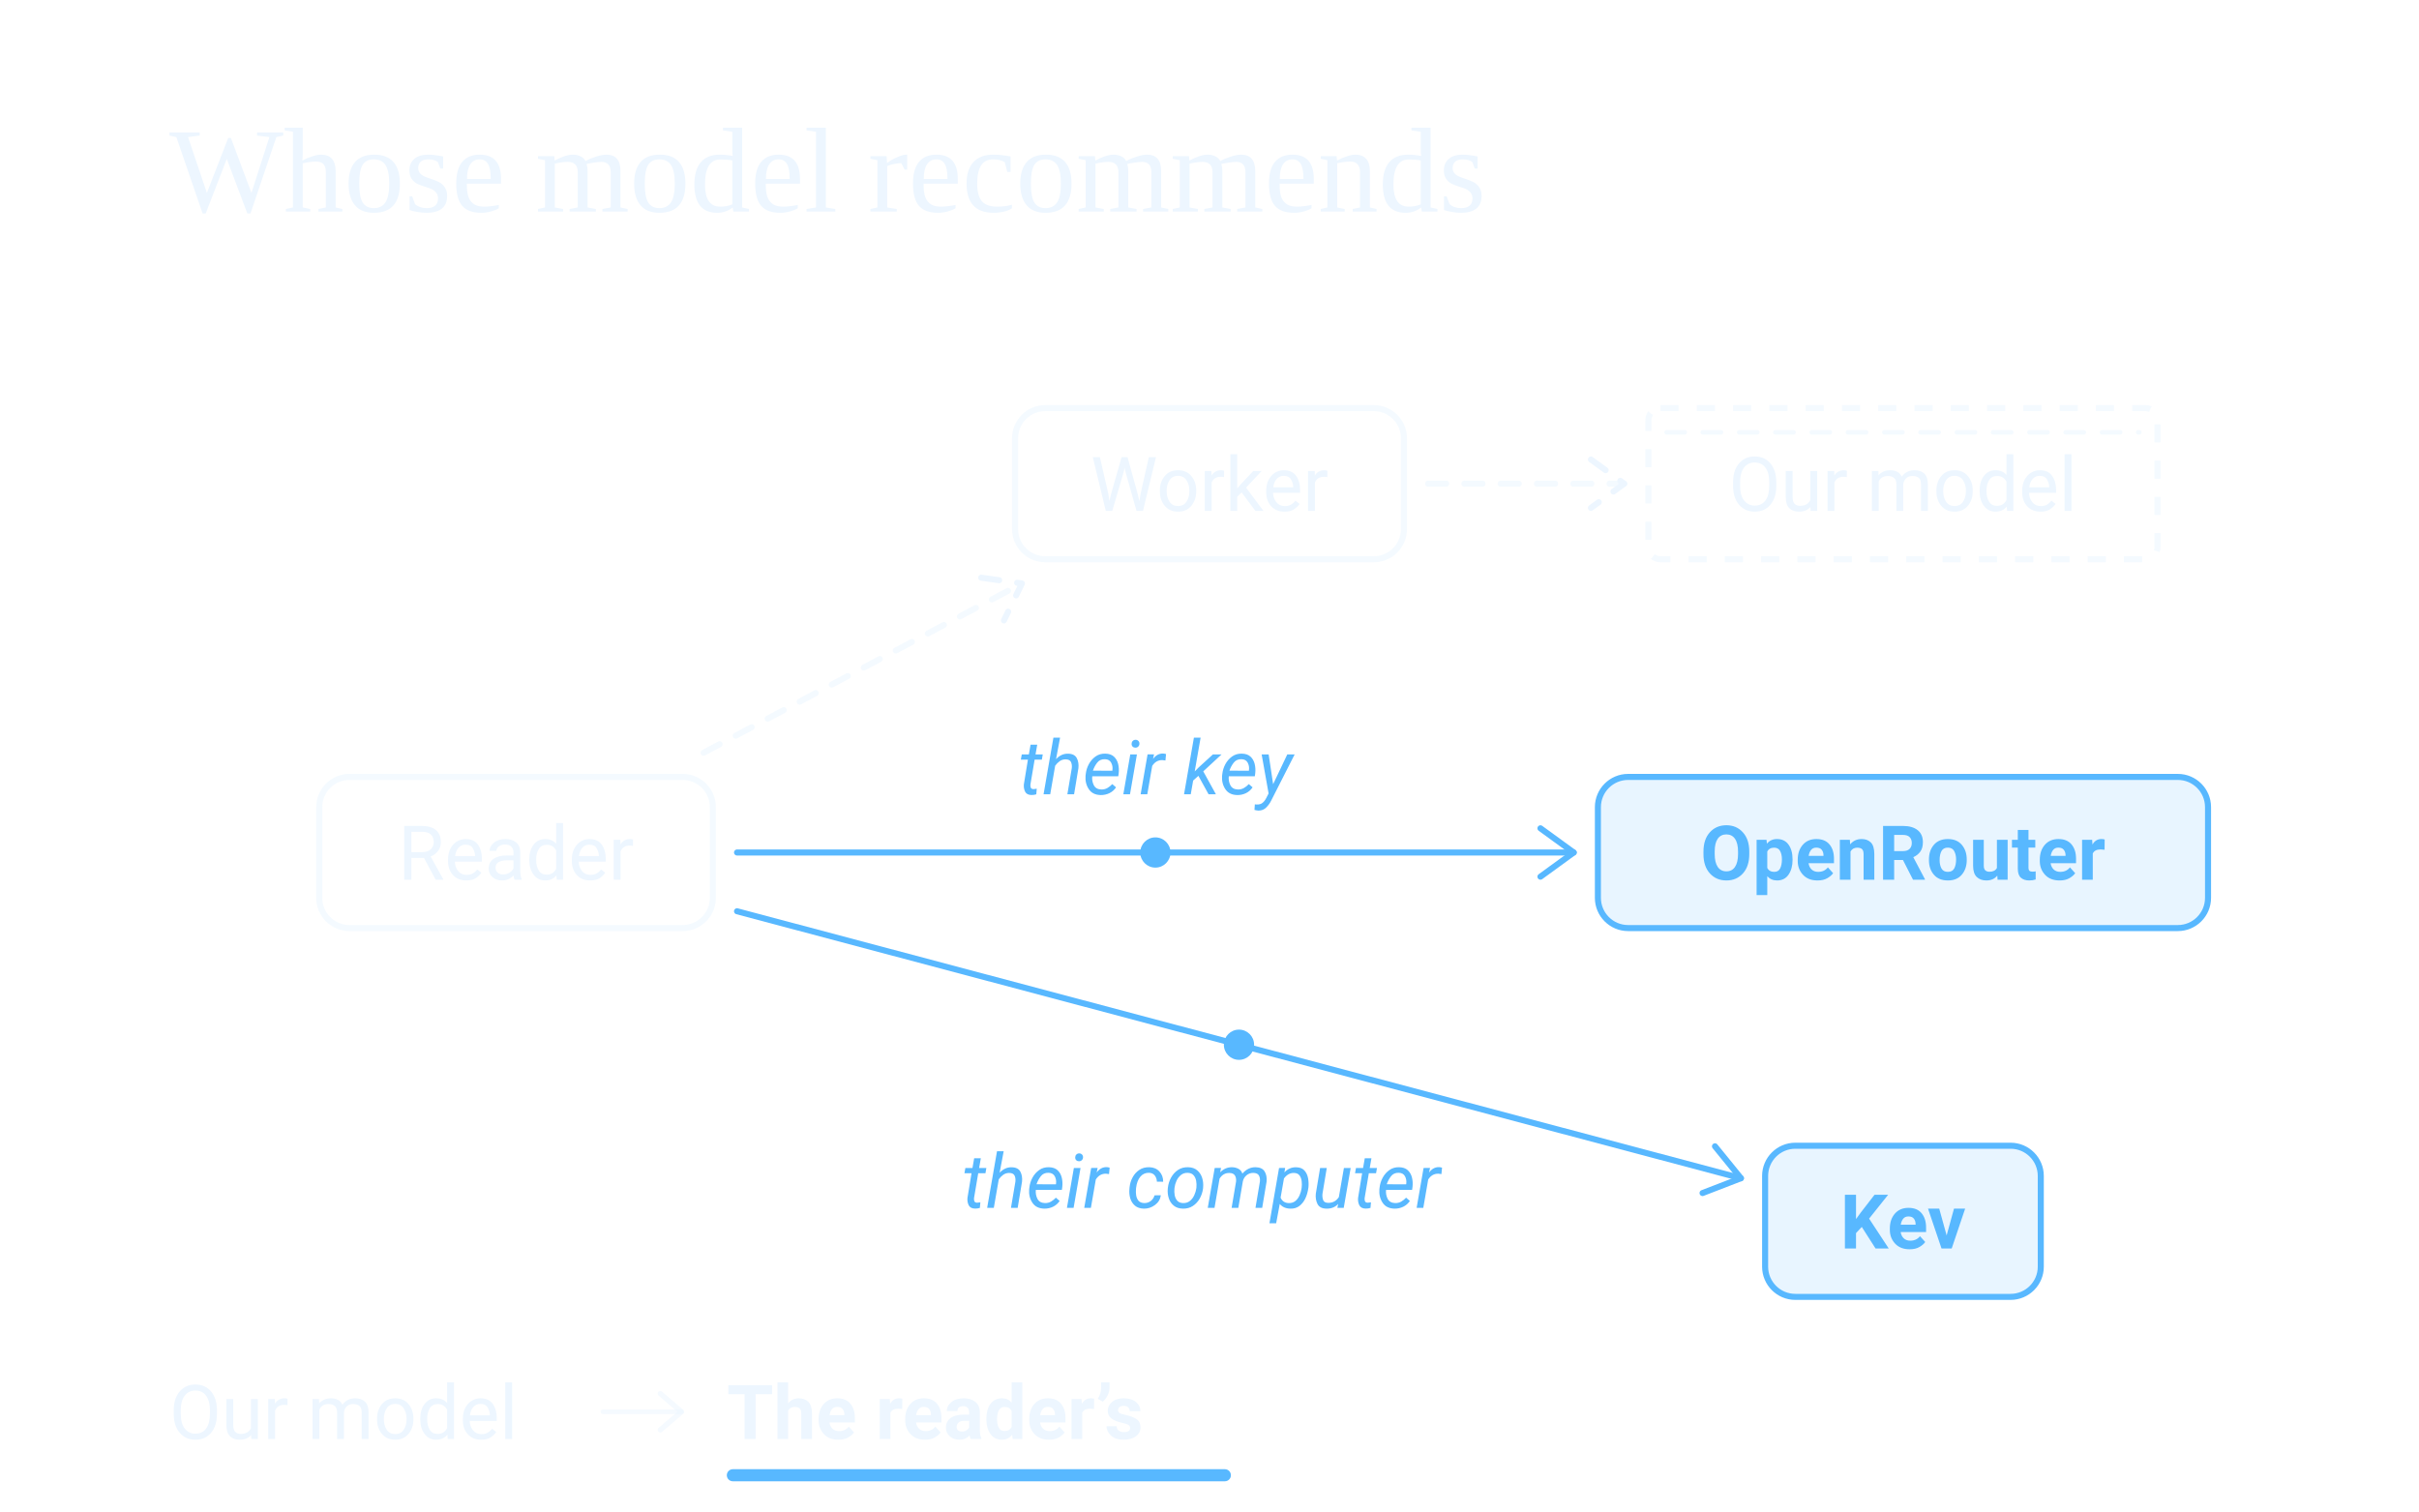
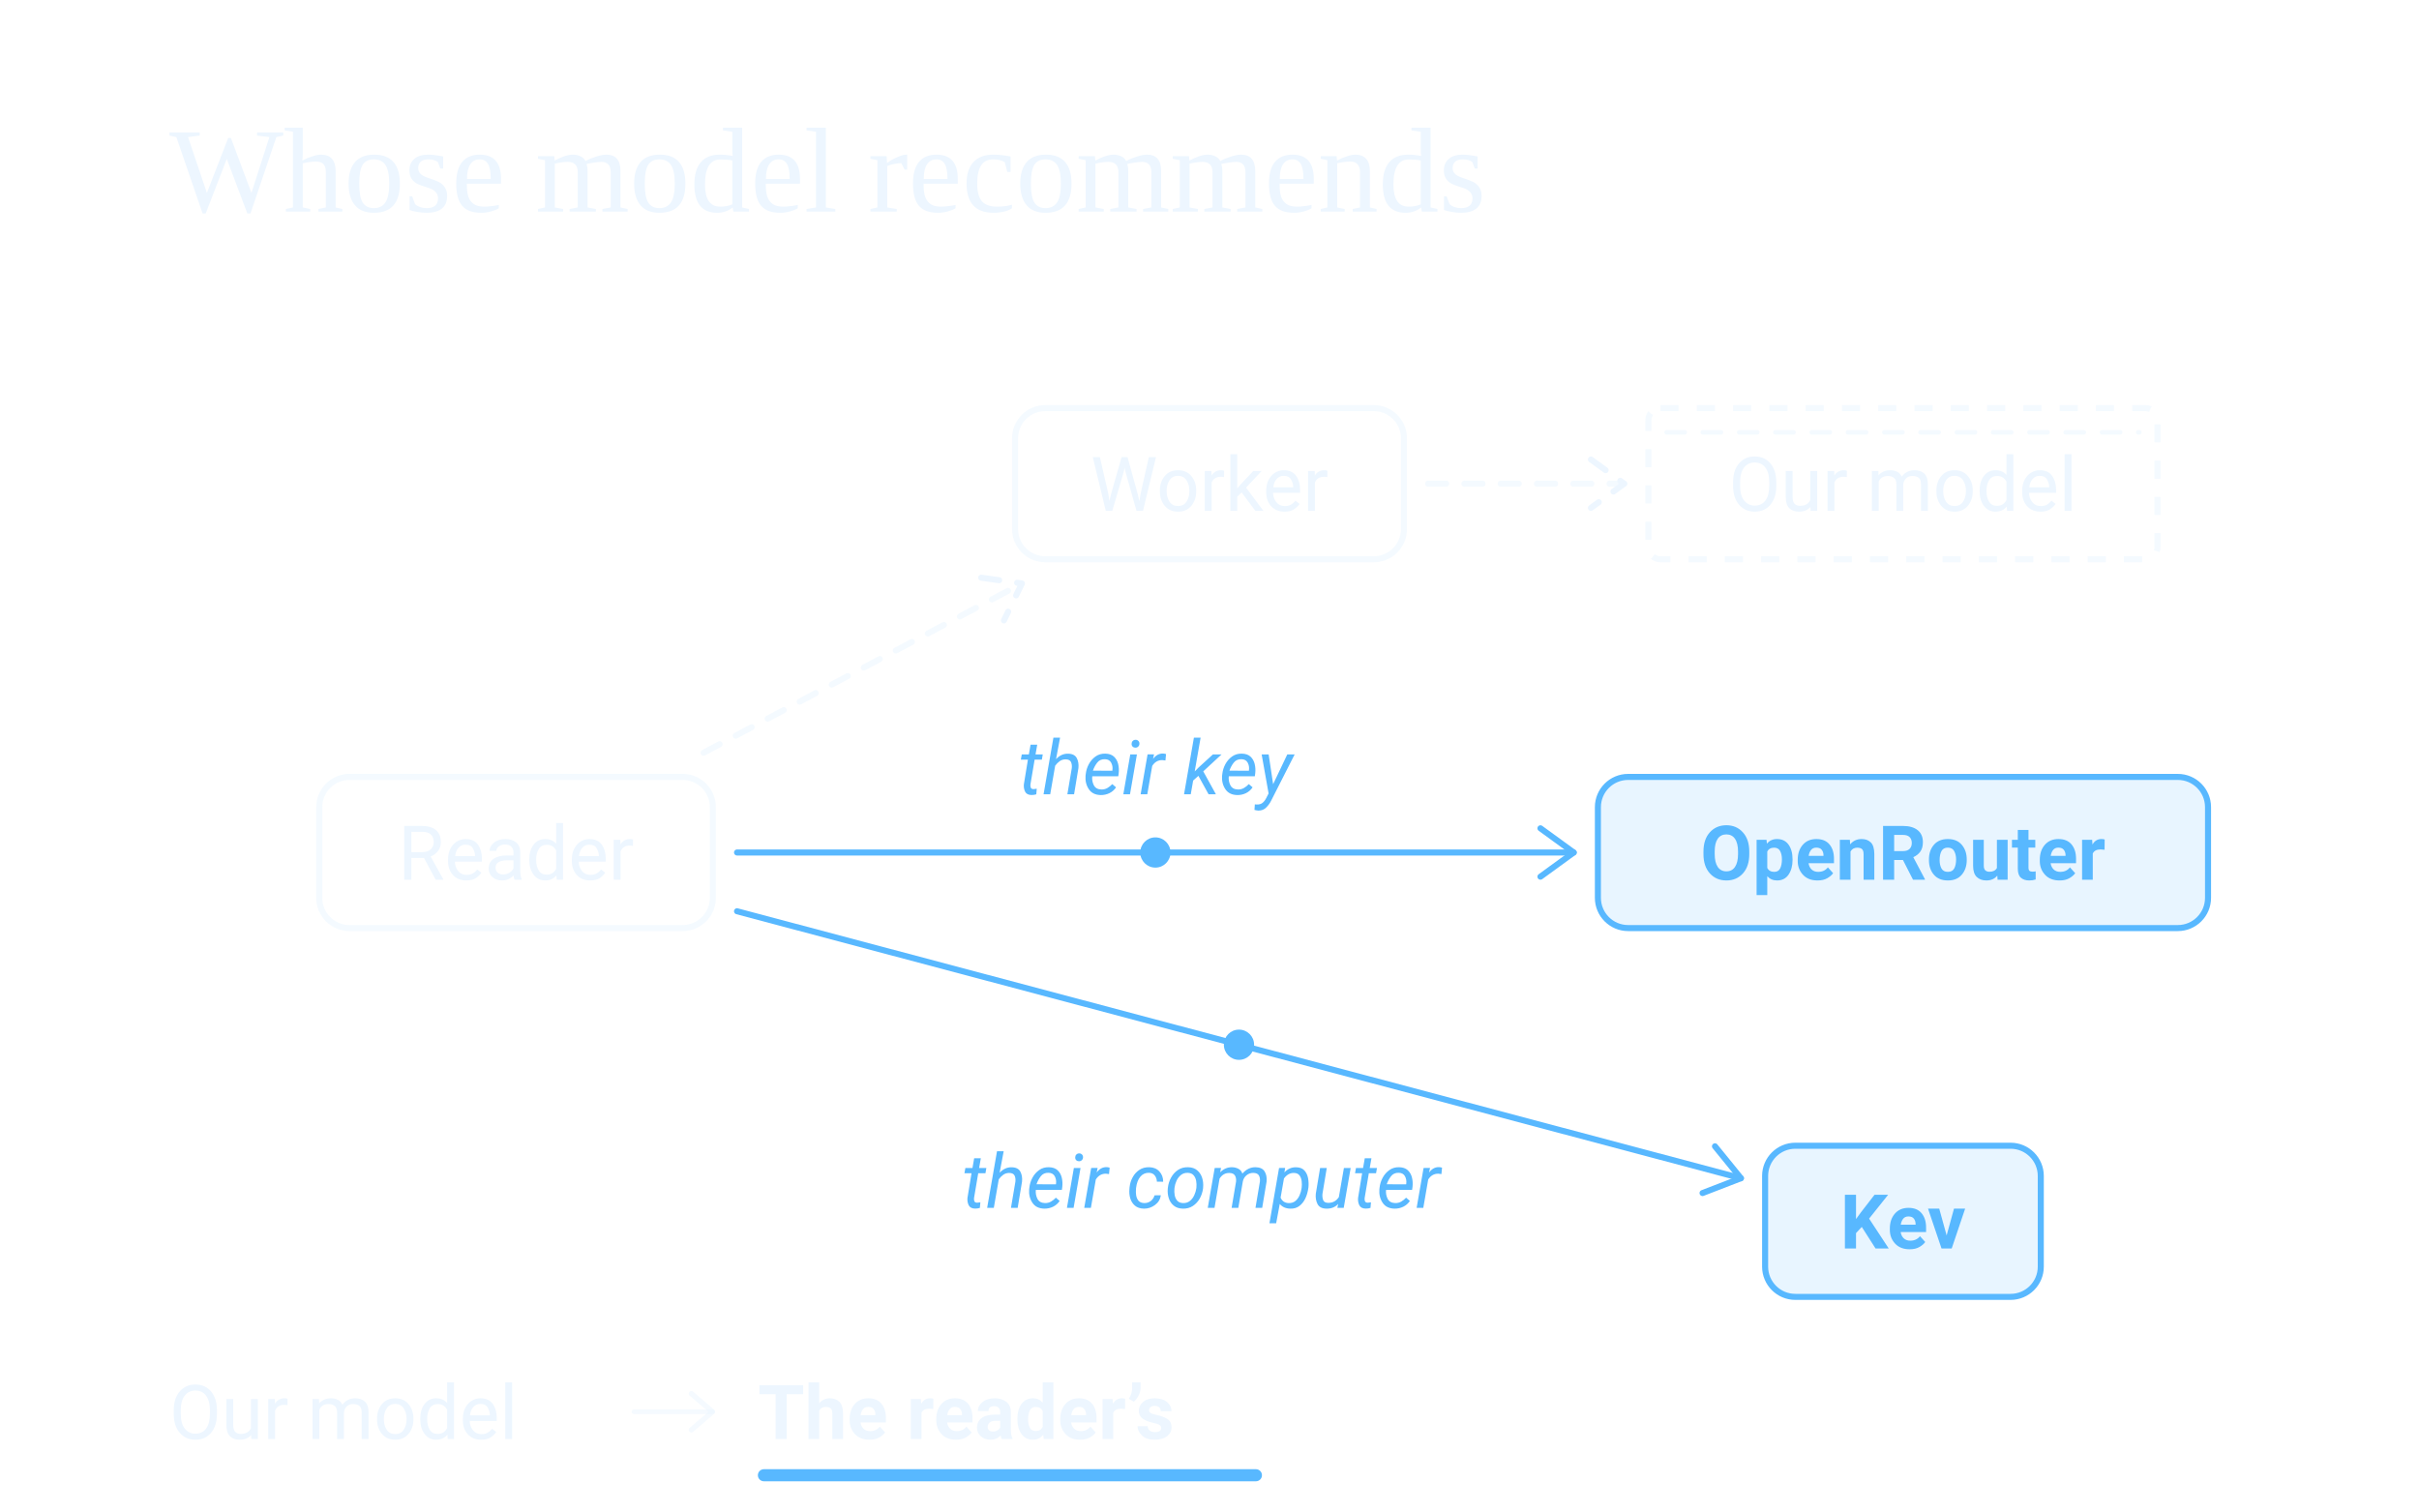
<svg xmlns="http://www.w3.org/2000/svg" viewBox="0 0 800 500">
  <text x="56" y="70" font-family="Georgia, 'Iowan Old Style', 'Times New Roman', serif" font-size="40" fill="#EDF6FF" text-anchor="start">Whose model recommends</text>
  <g stroke-dasharray="6 6">
    <animate attributeName="opacity" values="1;0.12" keyTimes="0;0.5" calcMode="discrete" dur="6.4s" repeatCount="indefinite" />
    <animate attributeName="stroke-dasharray" values="none;6 6" keyTimes="0;0.5" calcMode="discrete" dur="6.4s" repeatCount="indefinite" />
    <line x1="232.7" y1="249" x2="337.97" y2="193" stroke="#EDF6FF" stroke-opacity="0.6" stroke-width="2" stroke-linecap="round" />
    <circle cx="285.33" cy="221" r="5" fill="#EDF6FF" opacity="0">
      <animateMotion path="M-52.63 28 L52.63 -28" dur="1.8s" begin="-0.9s" repeatCount="indefinite" />
      <animate attributeName="opacity" values="1;0" keyTimes="0;0.5" calcMode="discrete" dur="6.4s" repeatCount="indefinite" />
    </circle>
    <path d="M324.5 191.1 L337.97 193 L332.01 205.23" fill="none" stroke="#EDF6FF" stroke-width="2" stroke-linecap="round" stroke-linejoin="round" />
  </g>
  <g stroke-dasharray="6 6">
    <animate attributeName="opacity" values="1;0.12" keyTimes="0;0.5" calcMode="discrete" dur="6.4s" repeatCount="indefinite" />
    <animate attributeName="stroke-dasharray" values="none;6 6" keyTimes="0;0.5" calcMode="discrete" dur="6.4s" repeatCount="indefinite" />
    <line x1="472.3" y1="160" x2="537.15" y2="160" stroke="#EDF6FF" stroke-opacity="0.6" stroke-width="2" stroke-linecap="round" />
    <circle cx="504.73" cy="160" r="5" fill="#EDF6FF" opacity="0">
      <animateMotion path="M-32.42 0 L32.42 0" dur="1.8s" begin="-0.9s" repeatCount="indefinite" />
      <animate attributeName="opacity" values="1;0" keyTimes="0;0.5" calcMode="discrete" dur="6.4s" repeatCount="indefinite" />
    </circle>
    <path d="M526.15 152 L537.15 160 L526.15 168" fill="none" stroke="#EDF6FF" stroke-width="2" stroke-linecap="round" stroke-linejoin="round" />
  </g>
  <g>
    <animate attributeName="opacity" values="0.12;1" keyTimes="0;0.5" calcMode="discrete" dur="6.4s" repeatCount="indefinite" />
    <animate attributeName="stroke-dasharray" values="6 6;none" keyTimes="0;0.5" calcMode="discrete" dur="6.4s" repeatCount="indefinite" />
    <line x1="243.75" y1="282" x2="520.45" y2="282" stroke="#58B8FF" stroke-opacity="1" stroke-width="2" stroke-linecap="round" />
    <circle cx="382.1" cy="282" r="5" fill="#58B8FF">
      <animateMotion path="M-138.35 0 L138.35 0" dur="1.8s" begin="-0.9s" repeatCount="indefinite" />
      <animate attributeName="opacity" values="0;1" keyTimes="0;0.5" calcMode="discrete" dur="6.4s" repeatCount="indefinite" />
    </circle>
    <path d="M509.45 274 L520.45 282 L509.45 290" fill="none" stroke="#58B8FF" stroke-width="2" stroke-linecap="round" stroke-linejoin="round" />
    <text x="382.1" y="262.75" font-family="system-ui, -apple-system, 'Segoe UI', Roboto, 'Helvetica Neue', Arial, sans-serif" font-size="25" fill="#58B8FF" text-anchor="middle" font-style="italic">their key</text>
  </g>
  <g>
    <animate attributeName="opacity" values="0.12;1" keyTimes="0;0.5" calcMode="discrete" dur="6.4s" repeatCount="indefinite" />
    <animate attributeName="stroke-dasharray" values="6 6;none" keyTimes="0;0.5" calcMode="discrete" dur="6.4s" repeatCount="indefinite" />
    <line x1="243.75" y1="301.44" x2="575.75" y2="389.75" stroke="#58B8FF" stroke-opacity="1" stroke-width="2" stroke-linecap="round" />
    <circle cx="409.75" cy="345.59" r="5" fill="#58B8FF">
      <animateMotion path="M-166 -44.15 L166 44.15" dur="1.8s" begin="-0.9s" repeatCount="indefinite" />
      <animate attributeName="opacity" values="0;1" keyTimes="0;0.5" calcMode="discrete" dur="6.4s" repeatCount="indefinite" />
    </circle>
    <path d="M567.17 379.19 L575.75 389.75 L563.06 394.65" fill="none" stroke="#58B8FF" stroke-width="2" stroke-linecap="round" stroke-linejoin="round" />
    <text x="397.23" y="399.56" font-family="system-ui, -apple-system, 'Segoe UI', Roboto, 'Helvetica Neue', Arial, sans-serif" font-size="25" fill="#58B8FF" text-anchor="middle" font-style="italic">their computer</text>
  </g>
  <g>
    <rect x="105.58" y="257" width="130.17" height="50" rx="10" fill="none" stroke="#EDF6FF" stroke-opacity="0.6" stroke-width="2" />
    <text x="170.67" y="291" font-family="system-ui, -apple-system, 'Segoe UI', Roboto, 'Helvetica Neue', Arial, sans-serif" font-size="25" fill="#EDF6FF" text-anchor="middle">Reader</text>
  </g>
  <g>
    <rect x="335.7" y="135" width="128.61" height="50" rx="10" fill="none" stroke="#EDF6FF" stroke-opacity="0.6" stroke-width="2" />
    <text x="400" y="169" font-family="system-ui, -apple-system, 'Segoe UI', Roboto, 'Helvetica Neue', Arial, sans-serif" font-size="25" fill="#EDF6FF" text-anchor="middle">Worker</text>
  </g>
  <g stroke-dasharray="6 6">
    <animate attributeName="opacity" values="1;0.12" keyTimes="0;0.5" calcMode="discrete" dur="6.4s" repeatCount="indefinite" />
    <animate attributeName="stroke-dasharray" values="none;6 6" keyTimes="0;0.5" calcMode="discrete" dur="6.4s" repeatCount="indefinite" />
    <rect x="545.15" y="135" width="168.37" height="50" rx="4" fill="none" stroke="#EDF6FF" stroke-opacity="0.6" stroke-width="2" />
    <line x1="551.15" y1="143" x2="707.52" y2="143" stroke="#EDF6FF" stroke-opacity="0.6" stroke-width="1.5" stroke-linecap="round" />
    <text x="629.33" y="169" font-family="system-ui, -apple-system, 'Segoe UI', Roboto, 'Helvetica Neue', Arial, sans-serif" font-size="25" fill="#EDF6FF" text-anchor="middle">Our model</text>
  </g>
  <g>
    <animate attributeName="opacity" values="0.12;1" keyTimes="0;0.5" calcMode="discrete" dur="6.4s" repeatCount="indefinite" />
    <animate attributeName="stroke-dasharray" values="6 6;none" keyTimes="0;0.5" calcMode="discrete" dur="6.4s" repeatCount="indefinite" />
    <rect x="528.45" y="257" width="201.78" height="50" rx="10" fill="#58B8FF" fill-opacity="0.14" stroke="#58B8FF" stroke-opacity="1" stroke-width="2" />
    <text x="629.33" y="291" font-family="system-ui, -apple-system, 'Segoe UI', Roboto, 'Helvetica Neue', Arial, sans-serif" font-size="25" fill="#58B8FF" text-anchor="middle" font-weight="600">OpenRouter</text>
  </g>
  <g>
    <animate attributeName="opacity" values="0.12;1" keyTimes="0;0.5" calcMode="discrete" dur="6.4s" repeatCount="indefinite" />
    <animate attributeName="stroke-dasharray" values="6 6;none" keyTimes="0;0.5" calcMode="discrete" dur="6.4s" repeatCount="indefinite" />
    <rect x="583.75" y="379" width="91.17" height="50" rx="10" fill="#58B8FF" fill-opacity="0.14" stroke="#58B8FF" stroke-opacity="1" stroke-width="2" />
    <text x="629.33" y="413" font-family="system-ui, -apple-system, 'Segoe UI', Roboto, 'Helvetica Neue', Arial, sans-serif" font-size="25" fill="#58B8FF" text-anchor="middle" font-weight="600">Kev</text>
  </g>
-   <text x="56" y="476" font-family="system-ui, -apple-system, 'Segoe UI', Roboto, 'Helvetica Neue', Arial, sans-serif" font-size="25" fill="#EDF6FF" text-anchor="start">Our model</text>
-   <line x1="199.37" y1="467" x2="225.37" y2="467" stroke="#EDF6FF" stroke-opacity="0.55" stroke-width="1.5" stroke-linecap="round" />
-   <path d="M218.37 461 L225.37 467 L218.37 473" fill="none" stroke="#EDF6FF" stroke-opacity="0.55" stroke-width="1.75" stroke-linecap="round" stroke-linejoin="round" />
-   <text x="240.37" y="476" font-family="system-ui, -apple-system, 'Segoe UI', Roboto, 'Helvetica Neue', Arial, sans-serif" font-size="25" fill="#EDF6FF" text-anchor="start" font-weight="600">The reader’s</text>
-   <rect x="240.37" y="486" width="166.71" height="4" rx="2" fill="#58B8FF">
-     <animate attributeName="x" values="56;240.37" keyTimes="0;0.5" calcMode="discrete" dur="6.4s" repeatCount="indefinite" />
-     <animate attributeName="width" values="128.37;166.71" keyTimes="0;0.5" calcMode="discrete" dur="6.4s" repeatCount="indefinite" />
+   <text x="56" y="476" font-family="system-ui, -apple-system, 'Segoe UI', Roboto, 'Helvetica Neue', Arial, sans-serif" font-size="25" fill="#EDF6FF" text-anchor="start">Our model<animate attributeName="font-weight" values="600;400" keyTimes="0;0.5" calcMode="discrete" dur="6.4s" repeatCount="indefinite" />
+   </text>
+   <line x1="209.64" y1="467" x2="235.64" y2="467" stroke="#EDF6FF" stroke-opacity="0.55" stroke-width="1.5" stroke-linecap="round" />
+   <path d="M228.64 461 L235.64 467 L228.64 473" fill="none" stroke="#EDF6FF" stroke-opacity="0.55" stroke-width="1.75" stroke-linecap="round" stroke-linejoin="round" />
+   <text x="250.64" y="476" font-family="system-ui, -apple-system, 'Segoe UI', Roboto, 'Helvetica Neue', Arial, sans-serif" font-size="25" fill="#EDF6FF" text-anchor="start" font-weight="600">The reader’s<animate attributeName="font-weight" values="400;600" keyTimes="0;0.5" calcMode="discrete" dur="6.4s" repeatCount="indefinite" />
+   </text>
+   <rect x="250.64" y="486" width="166.71" height="4" rx="2" fill="#58B8FF">
+     <animate attributeName="x" values="56;250.64" keyTimes="0;0.5" calcMode="discrete" dur="6.4s" repeatCount="indefinite" />
+     <animate attributeName="width" values="138.64;166.71" keyTimes="0;0.5" calcMode="discrete" dur="6.4s" repeatCount="indefinite" />
  </rect>
</svg>
